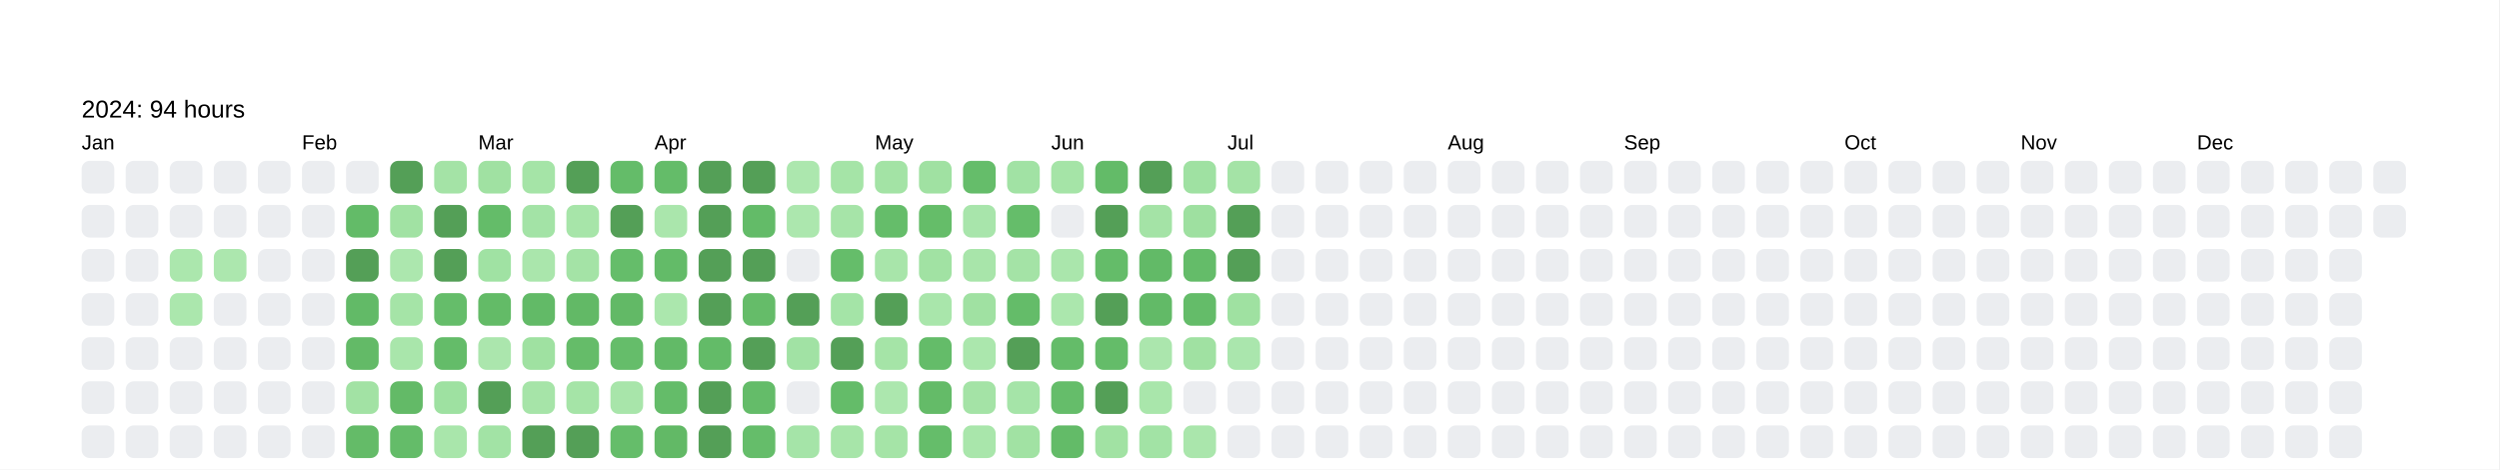
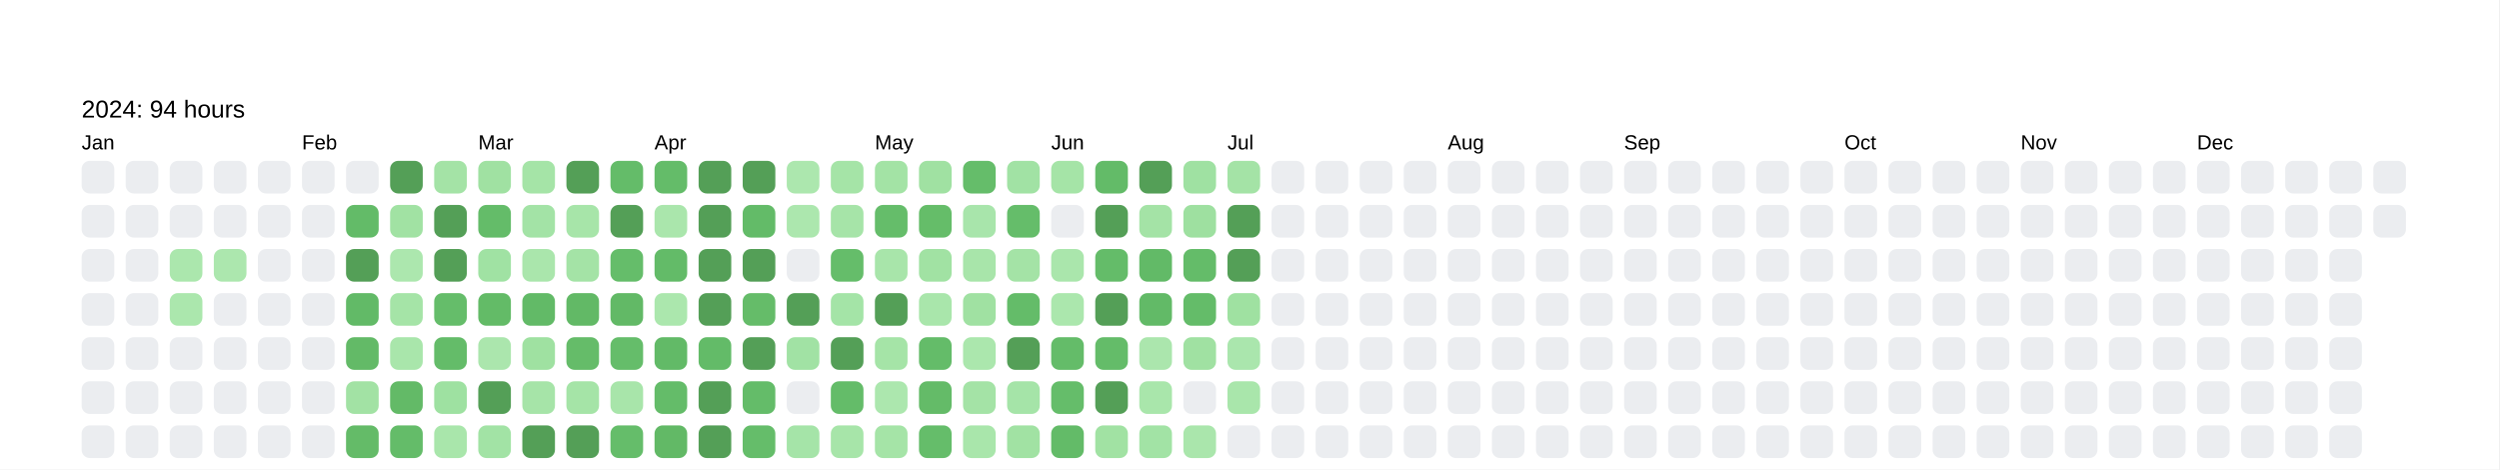
<svg xmlns="http://www.w3.org/2000/svg" baseProfile="full" height="57.5mm" version="1.1" viewBox="0,0,306.2,57.5" width="306.2mm">
  <defs />
  <rect fill="#FFFFFF" height="57.5" width="306.2" x="0" y="0" />
  <text fill="#000000" style="font-size:6px; font-family:Arial; font-weight:bold;" x="10" y="10" />
  <text fill="#000000" style="font-size:3px; font-family:Arial;" x="10" y="14.4">2024: 94 hours</text>
  <text fill="#000000" style="font-size:2.5px; font-family:Arial" x="10" y="18.3">Jan</text>
  <rect fill="#EBEDF0" height="4" rx="1" ry="1" width="4" x="10" y="19.7" />
  <rect fill="#EBEDF0" height="4" rx="1" ry="1" width="4" x="10" y="25.1" />
  <rect fill="#EBEDF0" height="4" rx="1" ry="1" width="4" x="10" y="30.5" />
  <rect fill="#EBEDF0" height="4" rx="1" ry="1" width="4" x="10" y="35.9" />
  <rect fill="#EBEDF0" height="4" rx="1" ry="1" width="4" x="10" y="41.3" />
  <rect fill="#EBEDF0" height="4" rx="1" ry="1" width="4" x="10" y="46.7" />
  <rect fill="#EBEDF0" height="4" rx="1" ry="1" width="4" x="10" y="52.1" />
  <rect fill="#EBEDF0" height="4" rx="1" ry="1" width="4" x="15.4" y="19.7" />
  <rect fill="#EBEDF0" height="4" rx="1" ry="1" width="4" x="15.4" y="25.1" />
  <rect fill="#EBEDF0" height="4" rx="1" ry="1" width="4" x="15.4" y="30.5" />
  <rect fill="#EBEDF0" height="4" rx="1" ry="1" width="4" x="15.4" y="35.9" />
  <rect fill="#EBEDF0" height="4" rx="1" ry="1" width="4" x="15.4" y="41.3" />
  <rect fill="#EBEDF0" height="4" rx="1" ry="1" width="4" x="15.4" y="46.7" />
  <rect fill="#EBEDF0" height="4" rx="1" ry="1" width="4" x="15.4" y="52.1" />
  <rect fill="#EBEDF0" height="4" rx="1" ry="1" width="4" x="20.8" y="19.7" />
  <rect fill="#EBEDF0" height="4" rx="1" ry="1" width="4" x="20.8" y="25.1" />
  <rect fill="#abe7ad" height="4" rx="1" ry="1" width="4" x="20.8" y="30.5" />
  <rect fill="#abe7ad" height="4" rx="1" ry="1" width="4" x="20.8" y="35.9" />
  <rect fill="#EBEDF0" height="4" rx="1" ry="1" width="4" x="20.8" y="41.3" />
  <rect fill="#EBEDF0" height="4" rx="1" ry="1" width="4" x="20.8" y="46.7" />
  <rect fill="#EBEDF0" height="4" rx="1" ry="1" width="4" x="20.8" y="52.1" />
  <rect fill="#EBEDF0" height="4" rx="1" ry="1" width="4" x="26.2" y="19.7" />
  <rect fill="#EBEDF0" height="4" rx="1" ry="1" width="4" x="26.2" y="25.1" />
  <rect fill="#ace7ae" height="4" rx="1" ry="1" width="4" x="26.2" y="30.5" />
  <rect fill="#EBEDF0" height="4" rx="1" ry="1" width="4" x="26.2" y="35.9" />
  <rect fill="#EBEDF0" height="4" rx="1" ry="1" width="4" x="26.2" y="41.3" />
  <rect fill="#EBEDF0" height="4" rx="1" ry="1" width="4" x="26.2" y="46.7" />
  <rect fill="#EBEDF0" height="4" rx="1" ry="1" width="4" x="26.2" y="52.1" />
  <rect fill="#EBEDF0" height="4" rx="1" ry="1" width="4" x="31.6" y="19.7" />
  <rect fill="#EBEDF0" height="4" rx="1" ry="1" width="4" x="31.6" y="25.1" />
  <rect fill="#EBEDF0" height="4" rx="1" ry="1" width="4" x="31.6" y="30.5" />
  <rect fill="#EBEDF0" height="4" rx="1" ry="1" width="4" x="31.6" y="35.9" />
  <rect fill="#EBEDF0" height="4" rx="1" ry="1" width="4" x="31.6" y="41.3" />
  <rect fill="#EBEDF0" height="4" rx="1" ry="1" width="4" x="31.6" y="46.7" />
  <rect fill="#EBEDF0" height="4" rx="1" ry="1" width="4" x="31.6" y="52.1" />
  <text fill="#000000" style="font-size:2.5px; font-family:Arial" x="37.0" y="18.3">Feb</text>
  <rect fill="#EBEDF0" height="4" rx="1" ry="1" width="4" x="37.0" y="19.7" />
  <rect fill="#EBEDF0" height="4" rx="1" ry="1" width="4" x="37.0" y="25.1" />
  <rect fill="#EBEDF0" height="4" rx="1" ry="1" width="4" x="37.0" y="30.5" />
  <rect fill="#EBEDF0" height="4" rx="1" ry="1" width="4" x="37.0" y="35.9" />
  <rect fill="#EBEDF0" height="4" rx="1" ry="1" width="4" x="37.0" y="41.3" />
  <rect fill="#EBEDF0" height="4" rx="1" ry="1" width="4" x="37.0" y="46.7" />
  <rect fill="#EBEDF0" height="4" rx="1" ry="1" width="4" x="37.0" y="52.1" />
  <rect fill="#EBEDF0" height="4" rx="1" ry="1" width="4" x="42.4" y="19.7" />
  <rect fill="#63bb68" height="4" rx="1" ry="1" width="4" x="42.4" y="25.1" />
  <rect fill="#549F57" height="4" rx="1" ry="1" width="4" x="42.4" y="30.5" />
  <rect fill="#62ba67" height="4" rx="1" ry="1" width="4" x="42.4" y="35.9" />
  <rect fill="#63ba67" height="4" rx="1" ry="1" width="4" x="42.4" y="41.3" />
  <rect fill="#a2e2a4" height="4" rx="1" ry="1" width="4" x="42.4" y="46.7" />
  <rect fill="#64bb68" height="4" rx="1" ry="1" width="4" x="42.4" y="52.1" />
  <rect fill="#549F57" height="4" rx="1" ry="1" width="4" x="47.8" y="19.7" />
  <rect fill="#a1e2a3" height="4" rx="1" ry="1" width="4" x="47.8" y="25.1" />
  <rect fill="#ace7ae" height="4" rx="1" ry="1" width="4" x="47.8" y="30.5" />
  <rect fill="#a5e4a7" height="4" rx="1" ry="1" width="4" x="47.8" y="35.9" />
  <rect fill="#a9e6ab" height="4" rx="1" ry="1" width="4" x="47.8" y="41.3" />
  <rect fill="#63ba67" height="4" rx="1" ry="1" width="4" x="47.8" y="46.7" />
  <rect fill="#64bc69" height="4" rx="1" ry="1" width="4" x="47.8" y="52.1" />
  <rect fill="#a4e3a6" height="4" rx="1" ry="1" width="4" x="53.2" y="19.7" />
  <rect fill="#549F57" height="4" rx="1" ry="1" width="4" x="53.2" y="25.1" />
  <rect fill="#549F57" height="4" rx="1" ry="1" width="4" x="53.2" y="30.5" />
  <rect fill="#65bd6a" height="4" rx="1" ry="1" width="4" x="53.2" y="35.9" />
  <rect fill="#64bc69" height="4" rx="1" ry="1" width="4" x="53.2" y="41.3" />
  <rect fill="#9ee1a1" height="4" rx="1" ry="1" width="4" x="53.2" y="46.7" />
  <rect fill="#a9e6ab" height="4" rx="1" ry="1" width="4" x="53.2" y="52.1" />
  <text fill="#000000" style="font-size:2.5px; font-family:Arial" x="58.6" y="18.3">Mar</text>
  <rect fill="#a0e1a2" height="4" rx="1" ry="1" width="4" x="58.6" y="19.7" />
  <rect fill="#64bc69" height="4" rx="1" ry="1" width="4" x="58.6" y="25.1" />
  <rect fill="#a0e2a3" height="4" rx="1" ry="1" width="4" x="58.6" y="30.5" />
  <rect fill="#63bb67" height="4" rx="1" ry="1" width="4" x="58.6" y="35.9" />
  <rect fill="#abe6ad" height="4" rx="1" ry="1" width="4" x="58.6" y="41.3" />
  <rect fill="#549F57" height="4" rx="1" ry="1" width="4" x="58.6" y="46.7" />
  <rect fill="#a2e3a5" height="4" rx="1" ry="1" width="4" x="58.6" y="52.1" />
  <rect fill="#a5e4a7" height="4" rx="1" ry="1" width="4" x="64" y="19.7" />
  <rect fill="#a3e3a6" height="4" rx="1" ry="1" width="4" x="64" y="25.1" />
  <rect fill="#aae6ac" height="4" rx="1" ry="1" width="4" x="64" y="30.5" />
  <rect fill="#62ba67" height="4" rx="1" ry="1" width="4" x="64" y="35.9" />
  <rect fill="#9fe1a1" height="4" rx="1" ry="1" width="4" x="64" y="41.3" />
  <rect fill="#a6e4a8" height="4" rx="1" ry="1" width="4" x="64" y="46.7" />
  <rect fill="#549F57" height="4" rx="1" ry="1" width="4" x="64" y="52.1" />
  <rect fill="#549F57" height="4" rx="1" ry="1" width="4" x="69.4" y="19.7" />
  <rect fill="#a7e5a9" height="4" rx="1" ry="1" width="4" x="69.4" y="25.1" />
  <rect fill="#a4e3a6" height="4" rx="1" ry="1" width="4" x="69.4" y="30.5" />
  <rect fill="#62b966" height="4" rx="1" ry="1" width="4" x="69.4" y="35.9" />
  <rect fill="#65bc69" height="4" rx="1" ry="1" width="4" x="69.4" y="41.3" />
  <rect fill="#a5e4a7" height="4" rx="1" ry="1" width="4" x="69.4" y="46.7" />
  <rect fill="#549F57" height="4" rx="1" ry="1" width="4" x="69.4" y="52.1" />
  <rect fill="#64bc69" height="4" rx="1" ry="1" width="4" x="74.8" y="19.7" />
  <rect fill="#549F57" height="4" rx="1" ry="1" width="4" x="74.8" y="25.1" />
  <rect fill="#65bd6a" height="4" rx="1" ry="1" width="4" x="74.8" y="30.5" />
  <rect fill="#62b966" height="4" rx="1" ry="1" width="4" x="74.8" y="35.9" />
  <rect fill="#65bd6a" height="4" rx="1" ry="1" width="4" x="74.8" y="41.3" />
  <rect fill="#a8e5aa" height="4" rx="1" ry="1" width="4" x="74.8" y="46.7" />
  <rect fill="#65bd6a" height="4" rx="1" ry="1" width="4" x="74.8" y="52.1" />
  <text fill="#000000" style="font-size:2.5px; font-family:Arial" x="80.2" y="18.3">Apr</text>
  <rect fill="#64bc69" height="4" rx="1" ry="1" width="4" x="80.2" y="19.7" />
  <rect fill="#aae6ac" height="4" rx="1" ry="1" width="4" x="80.2" y="25.1" />
  <rect fill="#63bb68" height="4" rx="1" ry="1" width="4" x="80.2" y="30.5" />
  <rect fill="#abe7ad" height="4" rx="1" ry="1" width="4" x="80.2" y="35.9" />
  <rect fill="#62ba67" height="4" rx="1" ry="1" width="4" x="80.2" y="41.3" />
  <rect fill="#64bc69" height="4" rx="1" ry="1" width="4" x="80.2" y="46.7" />
  <rect fill="#62b966" height="4" rx="1" ry="1" width="4" x="80.2" y="52.1" />
  <rect fill="#549F57" height="4" rx="1" ry="1" width="4" x="85.6" y="19.7" />
  <rect fill="#549F57" height="4" rx="1" ry="1" width="4" x="85.6" y="25.1" />
  <rect fill="#549F57" height="4" rx="1" ry="1" width="4" x="85.6" y="30.5" />
  <rect fill="#549F57" height="4" rx="1" ry="1" width="4" x="85.6" y="35.9" />
  <rect fill="#63bb68" height="4" rx="1" ry="1" width="4" x="85.6" y="41.3" />
  <rect fill="#549F57" height="4" rx="1" ry="1" width="4" x="85.6" y="46.7" />
  <rect fill="#549F57" height="4" rx="1" ry="1" width="4" x="85.6" y="52.1" />
  <rect fill="#549F57" height="4" rx="1" ry="1" width="4" x="91" y="19.7" />
  <rect fill="#63bb68" height="4" rx="1" ry="1" width="4" x="91" y="25.1" />
  <rect fill="#549F57" height="4" rx="1" ry="1" width="4" x="91" y="30.5" />
  <rect fill="#65bc69" height="4" rx="1" ry="1" width="4" x="91" y="35.9" />
  <rect fill="#549F57" height="4" rx="1" ry="1" width="4" x="91" y="41.3" />
  <rect fill="#64bc69" height="4" rx="1" ry="1" width="4" x="91" y="46.7" />
  <rect fill="#65bd6a" height="4" rx="1" ry="1" width="4" x="91" y="52.1" />
  <rect fill="#ace7ae" height="4" rx="1" ry="1" width="4" x="96.4" y="19.7" />
  <rect fill="#ace7ae" height="4" rx="1" ry="1" width="4" x="96.4" y="25.1" />
  <rect fill="#EBEDF0" height="4" rx="1" ry="1" width="4" x="96.4" y="30.5" />
  <rect fill="#549F57" height="4" rx="1" ry="1" width="4" x="96.4" y="35.9" />
  <rect fill="#a1e2a4" height="4" rx="1" ry="1" width="4" x="96.4" y="41.3" />
  <rect fill="#EBEDF0" height="4" rx="1" ry="1" width="4" x="96.4" y="46.7" />
  <rect fill="#a5e4a8" height="4" rx="1" ry="1" width="4" x="96.4" y="52.1" />
  <rect fill="#a5e4a7" height="4" rx="1" ry="1" width="4" x="101.8" y="19.7" />
  <rect fill="#a6e4a8" height="4" rx="1" ry="1" width="4" x="101.8" y="25.1" />
  <rect fill="#65bd6a" height="4" rx="1" ry="1" width="4" x="101.8" y="30.5" />
  <rect fill="#a4e4a7" height="4" rx="1" ry="1" width="4" x="101.8" y="35.9" />
  <rect fill="#549F57" height="4" rx="1" ry="1" width="4" x="101.8" y="41.3" />
  <rect fill="#64bc69" height="4" rx="1" ry="1" width="4" x="101.8" y="46.7" />
  <rect fill="#a7e5a9" height="4" rx="1" ry="1" width="4" x="101.8" y="52.1" />
  <text fill="#000000" style="font-size:2.5px; font-family:Arial" x="107.2" y="18.3">May</text>
  <rect fill="#a3e3a5" height="4" rx="1" ry="1" width="4" x="107.2" y="19.7" />
  <rect fill="#65bd6a" height="4" rx="1" ry="1" width="4" x="107.2" y="25.1" />
  <rect fill="#a8e5aa" height="4" rx="1" ry="1" width="4" x="107.2" y="30.5" />
  <rect fill="#549F57" height="4" rx="1" ry="1" width="4" x="107.2" y="35.9" />
  <rect fill="#a5e4a7" height="4" rx="1" ry="1" width="4" x="107.2" y="41.3" />
  <rect fill="#ace7ae" height="4" rx="1" ry="1" width="4" x="107.2" y="46.7" />
  <rect fill="#a5e4a7" height="4" rx="1" ry="1" width="4" x="107.2" y="52.1" />
  <rect fill="#a0e1a2" height="4" rx="1" ry="1" width="4" x="112.6" y="19.7" />
  <rect fill="#65bd69" height="4" rx="1" ry="1" width="4" x="112.6" y="25.1" />
  <rect fill="#a1e2a3" height="4" rx="1" ry="1" width="4" x="112.6" y="30.5" />
  <rect fill="#a9e6ab" height="4" rx="1" ry="1" width="4" x="112.6" y="35.9" />
  <rect fill="#64bc69" height="4" rx="1" ry="1" width="4" x="112.6" y="41.3" />
  <rect fill="#64bb68" height="4" rx="1" ry="1" width="4" x="112.6" y="46.7" />
  <rect fill="#65bd6a" height="4" rx="1" ry="1" width="4" x="112.6" y="52.1" />
  <rect fill="#65bd6a" height="4" rx="1" ry="1" width="4" x="118" y="19.7" />
  <rect fill="#a8e5ab" height="4" rx="1" ry="1" width="4" x="118" y="25.1" />
  <rect fill="#a8e5aa" height="4" rx="1" ry="1" width="4" x="118" y="30.5" />
  <rect fill="#a0e1a2" height="4" rx="1" ry="1" width="4" x="118" y="35.9" />
  <rect fill="#abe7ad" height="4" rx="1" ry="1" width="4" x="118" y="41.3" />
  <rect fill="#a4e3a6" height="4" rx="1" ry="1" width="4" x="118" y="46.7" />
  <rect fill="#a9e6ab" height="4" rx="1" ry="1" width="4" x="118" y="52.1" />
  <rect fill="#a1e2a4" height="4" rx="1" ry="1" width="4" x="123.4" y="19.7" />
  <rect fill="#65bd6a" height="4" rx="1" ry="1" width="4" x="123.4" y="25.1" />
  <rect fill="#a4e3a6" height="4" rx="1" ry="1" width="4" x="123.4" y="30.5" />
  <rect fill="#64bc69" height="4" rx="1" ry="1" width="4" x="123.4" y="35.9" />
  <rect fill="#549F57" height="4" rx="1" ry="1" width="4" x="123.4" y="41.3" />
  <rect fill="#a5e4a8" height="4" rx="1" ry="1" width="4" x="123.4" y="46.7" />
  <rect fill="#a1e2a3" height="4" rx="1" ry="1" width="4" x="123.4" y="52.1" />
  <text fill="#000000" style="font-size:2.5px; font-family:Arial" x="128.8" y="18.3">Jun</text>
  <rect fill="#a5e4a7" height="4" rx="1" ry="1" width="4" x="128.8" y="19.7" />
  <rect fill="#EBEDF0" height="4" rx="1" ry="1" width="4" x="128.8" y="25.1" />
  <rect fill="#aae6ac" height="4" rx="1" ry="1" width="4" x="128.8" y="30.5" />
  <rect fill="#abe7ad" height="4" rx="1" ry="1" width="4" x="128.8" y="35.9" />
  <rect fill="#64bc69" height="4" rx="1" ry="1" width="4" x="128.8" y="41.3" />
  <rect fill="#65bd6a" height="4" rx="1" ry="1" width="4" x="128.8" y="46.7" />
  <rect fill="#63bb68" height="4" rx="1" ry="1" width="4" x="128.8" y="52.1" />
  <rect fill="#63bb68" height="4" rx="1" ry="1" width="4" x="134.2" y="19.7" />
  <rect fill="#549F57" height="4" rx="1" ry="1" width="4" x="134.2" y="25.1" />
  <rect fill="#64bc69" height="4" rx="1" ry="1" width="4" x="134.2" y="30.5" />
  <rect fill="#549F57" height="4" rx="1" ry="1" width="4" x="134.2" y="35.9" />
  <rect fill="#64bc69" height="4" rx="1" ry="1" width="4" x="134.2" y="41.3" />
  <rect fill="#549F57" height="4" rx="1" ry="1" width="4" x="134.2" y="46.7" />
  <rect fill="#a1e2a3" height="4" rx="1" ry="1" width="4" x="134.2" y="52.1" />
  <rect fill="#549F57" height="4" rx="1" ry="1" width="4" x="139.6" y="19.7" />
  <rect fill="#a4e3a6" height="4" rx="1" ry="1" width="4" x="139.6" y="25.1" />
  <rect fill="#62ba67" height="4" rx="1" ry="1" width="4" x="139.6" y="30.5" />
  <rect fill="#62ba67" height="4" rx="1" ry="1" width="4" x="139.6" y="35.9" />
  <rect fill="#abe6ad" height="4" rx="1" ry="1" width="4" x="139.6" y="41.3" />
  <rect fill="#a9e6ab" height="4" rx="1" ry="1" width="4" x="139.6" y="46.7" />
  <rect fill="#a2e3a5" height="4" rx="1" ry="1" width="4" x="139.6" y="52.1" />
  <rect fill="#9fe1a2" height="4" rx="1" ry="1" width="4" x="145" y="19.7" />
  <rect fill="#9ee0a0" height="4" rx="1" ry="1" width="4" x="145" y="25.1" />
  <rect fill="#64bc69" height="4" rx="1" ry="1" width="4" x="145" y="30.5" />
  <rect fill="#64bc69" height="4" rx="1" ry="1" width="4" x="145" y="35.9" />
  <rect fill="#a0e1a2" height="4" rx="1" ry="1" width="4" x="145" y="41.3" />
  <rect fill="#EBEDF0" height="4" rx="1" ry="1" width="4" x="145" y="46.7" />
  <rect fill="#aae6ac" height="4" rx="1" ry="1" width="4" x="145" y="52.1" />
  <text fill="#000000" style="font-size:2.5px; font-family:Arial" x="150.4" y="18.3">Jul</text>
  <rect fill="#a4e3a6" height="4" rx="1" ry="1" width="4" x="150.4" y="19.7" />
  <rect fill="#549F57" height="4" rx="1" ry="1" width="4" x="150.4" y="25.1" />
  <rect fill="#549F57" height="4" rx="1" ry="1" width="4" x="150.4" y="30.5" />
  <rect fill="#9fe1a1" height="4" rx="1" ry="1" width="4" x="150.4" y="35.9" />
  <rect fill="#aae6ad" height="4" rx="1" ry="1" width="4" x="150.4" y="41.3" />
-   <rect fill="#EBEDF0" height="4" rx="1" ry="1" width="4" x="150.4" y="46.7" />
+   <rect fill="#a9e6ab" height="4" rx="1" ry="1" width="4" x="150.4" y="46.7" />
  <rect fill="#EBEDF0" height="4" rx="1" ry="1" width="4" x="150.4" y="52.1" />
  <rect fill="#EBEDF0" height="4" rx="1" ry="1" width="4" x="155.8" y="19.7" />
  <rect fill="#EBEDF0" height="4" rx="1" ry="1" width="4" x="155.8" y="25.1" />
  <rect fill="#EBEDF0" height="4" rx="1" ry="1" width="4" x="155.8" y="30.5" />
  <rect fill="#EBEDF0" height="4" rx="1" ry="1" width="4" x="155.8" y="35.9" />
  <rect fill="#EBEDF0" height="4" rx="1" ry="1" width="4" x="155.8" y="41.3" />
  <rect fill="#EBEDF0" height="4" rx="1" ry="1" width="4" x="155.8" y="46.7" />
  <rect fill="#EBEDF0" height="4" rx="1" ry="1" width="4" x="155.8" y="52.1" />
  <rect fill="#EBEDF0" height="4" rx="1" ry="1" width="4" x="161.2" y="19.7" />
  <rect fill="#EBEDF0" height="4" rx="1" ry="1" width="4" x="161.2" y="25.1" />
  <rect fill="#EBEDF0" height="4" rx="1" ry="1" width="4" x="161.2" y="30.5" />
  <rect fill="#EBEDF0" height="4" rx="1" ry="1" width="4" x="161.2" y="35.9" />
  <rect fill="#EBEDF0" height="4" rx="1" ry="1" width="4" x="161.2" y="41.3" />
  <rect fill="#EBEDF0" height="4" rx="1" ry="1" width="4" x="161.2" y="46.7" />
  <rect fill="#EBEDF0" height="4" rx="1" ry="1" width="4" x="161.2" y="52.1" />
  <rect fill="#EBEDF0" height="4" rx="1" ry="1" width="4" x="166.6" y="19.7" />
  <rect fill="#EBEDF0" height="4" rx="1" ry="1" width="4" x="166.6" y="25.1" />
  <rect fill="#EBEDF0" height="4" rx="1" ry="1" width="4" x="166.6" y="30.5" />
  <rect fill="#EBEDF0" height="4" rx="1" ry="1" width="4" x="166.6" y="35.9" />
  <rect fill="#EBEDF0" height="4" rx="1" ry="1" width="4" x="166.6" y="41.3" />
  <rect fill="#EBEDF0" height="4" rx="1" ry="1" width="4" x="166.6" y="46.7" />
  <rect fill="#EBEDF0" height="4" rx="1" ry="1" width="4" x="166.6" y="52.1" />
  <rect fill="#EBEDF0" height="4" rx="1" ry="1" width="4" x="172" y="19.7" />
  <rect fill="#EBEDF0" height="4" rx="1" ry="1" width="4" x="172" y="25.1" />
  <rect fill="#EBEDF0" height="4" rx="1" ry="1" width="4" x="172" y="30.5" />
  <rect fill="#EBEDF0" height="4" rx="1" ry="1" width="4" x="172" y="35.9" />
  <rect fill="#EBEDF0" height="4" rx="1" ry="1" width="4" x="172" y="41.3" />
  <rect fill="#EBEDF0" height="4" rx="1" ry="1" width="4" x="172" y="46.7" />
  <rect fill="#EBEDF0" height="4" rx="1" ry="1" width="4" x="172" y="52.1" />
  <text fill="#000000" style="font-size:2.5px; font-family:Arial" x="177.4" y="18.3">Aug</text>
  <rect fill="#EBEDF0" height="4" rx="1" ry="1" width="4" x="177.4" y="19.7" />
  <rect fill="#EBEDF0" height="4" rx="1" ry="1" width="4" x="177.4" y="25.1" />
  <rect fill="#EBEDF0" height="4" rx="1" ry="1" width="4" x="177.4" y="30.5" />
  <rect fill="#EBEDF0" height="4" rx="1" ry="1" width="4" x="177.4" y="35.9" />
  <rect fill="#EBEDF0" height="4" rx="1" ry="1" width="4" x="177.4" y="41.3" />
  <rect fill="#EBEDF0" height="4" rx="1" ry="1" width="4" x="177.4" y="46.7" />
  <rect fill="#EBEDF0" height="4" rx="1" ry="1" width="4" x="177.4" y="52.1" />
  <rect fill="#EBEDF0" height="4" rx="1" ry="1" width="4" x="182.8" y="19.7" />
  <rect fill="#EBEDF0" height="4" rx="1" ry="1" width="4" x="182.8" y="25.1" />
  <rect fill="#EBEDF0" height="4" rx="1" ry="1" width="4" x="182.8" y="30.5" />
  <rect fill="#EBEDF0" height="4" rx="1" ry="1" width="4" x="182.8" y="35.9" />
  <rect fill="#EBEDF0" height="4" rx="1" ry="1" width="4" x="182.8" y="41.3" />
  <rect fill="#EBEDF0" height="4" rx="1" ry="1" width="4" x="182.8" y="46.7" />
  <rect fill="#EBEDF0" height="4" rx="1" ry="1" width="4" x="182.8" y="52.1" />
  <rect fill="#EBEDF0" height="4" rx="1" ry="1" width="4" x="188.2" y="19.7" />
  <rect fill="#EBEDF0" height="4" rx="1" ry="1" width="4" x="188.2" y="25.1" />
  <rect fill="#EBEDF0" height="4" rx="1" ry="1" width="4" x="188.2" y="30.5" />
  <rect fill="#EBEDF0" height="4" rx="1" ry="1" width="4" x="188.2" y="35.9" />
  <rect fill="#EBEDF0" height="4" rx="1" ry="1" width="4" x="188.2" y="41.3" />
  <rect fill="#EBEDF0" height="4" rx="1" ry="1" width="4" x="188.2" y="46.7" />
  <rect fill="#EBEDF0" height="4" rx="1" ry="1" width="4" x="188.2" y="52.1" />
  <rect fill="#EBEDF0" height="4" rx="1" ry="1" width="4" x="193.6" y="19.7" />
  <rect fill="#EBEDF0" height="4" rx="1" ry="1" width="4" x="193.6" y="25.1" />
  <rect fill="#EBEDF0" height="4" rx="1" ry="1" width="4" x="193.6" y="30.5" />
  <rect fill="#EBEDF0" height="4" rx="1" ry="1" width="4" x="193.6" y="35.9" />
  <rect fill="#EBEDF0" height="4" rx="1" ry="1" width="4" x="193.6" y="41.3" />
  <rect fill="#EBEDF0" height="4" rx="1" ry="1" width="4" x="193.6" y="46.7" />
  <rect fill="#EBEDF0" height="4" rx="1" ry="1" width="4" x="193.6" y="52.1" />
  <text fill="#000000" style="font-size:2.5px; font-family:Arial" x="199" y="18.3">Sep</text>
  <rect fill="#EBEDF0" height="4" rx="1" ry="1" width="4" x="199" y="19.7" />
  <rect fill="#EBEDF0" height="4" rx="1" ry="1" width="4" x="199" y="25.1" />
  <rect fill="#EBEDF0" height="4" rx="1" ry="1" width="4" x="199" y="30.5" />
  <rect fill="#EBEDF0" height="4" rx="1" ry="1" width="4" x="199" y="35.9" />
  <rect fill="#EBEDF0" height="4" rx="1" ry="1" width="4" x="199" y="41.3" />
  <rect fill="#EBEDF0" height="4" rx="1" ry="1" width="4" x="199" y="46.7" />
  <rect fill="#EBEDF0" height="4" rx="1" ry="1" width="4" x="199" y="52.1" />
  <rect fill="#EBEDF0" height="4" rx="1" ry="1" width="4" x="204.4" y="19.7" />
  <rect fill="#EBEDF0" height="4" rx="1" ry="1" width="4" x="204.4" y="25.1" />
  <rect fill="#EBEDF0" height="4" rx="1" ry="1" width="4" x="204.4" y="30.5" />
  <rect fill="#EBEDF0" height="4" rx="1" ry="1" width="4" x="204.4" y="35.9" />
  <rect fill="#EBEDF0" height="4" rx="1" ry="1" width="4" x="204.4" y="41.3" />
  <rect fill="#EBEDF0" height="4" rx="1" ry="1" width="4" x="204.4" y="46.7" />
  <rect fill="#EBEDF0" height="4" rx="1" ry="1" width="4" x="204.4" y="52.1" />
  <rect fill="#EBEDF0" height="4" rx="1" ry="1" width="4" x="209.8" y="19.7" />
  <rect fill="#EBEDF0" height="4" rx="1" ry="1" width="4" x="209.8" y="25.1" />
  <rect fill="#EBEDF0" height="4" rx="1" ry="1" width="4" x="209.8" y="30.5" />
  <rect fill="#EBEDF0" height="4" rx="1" ry="1" width="4" x="209.8" y="35.9" />
  <rect fill="#EBEDF0" height="4" rx="1" ry="1" width="4" x="209.8" y="41.3" />
  <rect fill="#EBEDF0" height="4" rx="1" ry="1" width="4" x="209.8" y="46.7" />
  <rect fill="#EBEDF0" height="4" rx="1" ry="1" width="4" x="209.8" y="52.1" />
  <rect fill="#EBEDF0" height="4" rx="1" ry="1" width="4" x="215.2" y="19.7" />
  <rect fill="#EBEDF0" height="4" rx="1" ry="1" width="4" x="215.2" y="25.1" />
  <rect fill="#EBEDF0" height="4" rx="1" ry="1" width="4" x="215.2" y="30.5" />
  <rect fill="#EBEDF0" height="4" rx="1" ry="1" width="4" x="215.2" y="35.9" />
  <rect fill="#EBEDF0" height="4" rx="1" ry="1" width="4" x="215.2" y="41.3" />
  <rect fill="#EBEDF0" height="4" rx="1" ry="1" width="4" x="215.2" y="46.7" />
  <rect fill="#EBEDF0" height="4" rx="1" ry="1" width="4" x="215.2" y="52.1" />
  <rect fill="#EBEDF0" height="4" rx="1" ry="1" width="4" x="220.6" y="19.7" />
  <rect fill="#EBEDF0" height="4" rx="1" ry="1" width="4" x="220.6" y="25.1" />
  <rect fill="#EBEDF0" height="4" rx="1" ry="1" width="4" x="220.6" y="30.5" />
  <rect fill="#EBEDF0" height="4" rx="1" ry="1" width="4" x="220.6" y="35.9" />
  <rect fill="#EBEDF0" height="4" rx="1" ry="1" width="4" x="220.6" y="41.3" />
  <rect fill="#EBEDF0" height="4" rx="1" ry="1" width="4" x="220.6" y="46.7" />
  <rect fill="#EBEDF0" height="4" rx="1" ry="1" width="4" x="220.6" y="52.1" />
  <text fill="#000000" style="font-size:2.5px; font-family:Arial" x="226" y="18.3">Oct</text>
  <rect fill="#EBEDF0" height="4" rx="1" ry="1" width="4" x="226" y="19.7" />
  <rect fill="#EBEDF0" height="4" rx="1" ry="1" width="4" x="226" y="25.1" />
  <rect fill="#EBEDF0" height="4" rx="1" ry="1" width="4" x="226" y="30.5" />
  <rect fill="#EBEDF0" height="4" rx="1" ry="1" width="4" x="226" y="35.9" />
  <rect fill="#EBEDF0" height="4" rx="1" ry="1" width="4" x="226" y="41.3" />
  <rect fill="#EBEDF0" height="4" rx="1" ry="1" width="4" x="226" y="46.7" />
  <rect fill="#EBEDF0" height="4" rx="1" ry="1" width="4" x="226" y="52.1" />
  <rect fill="#EBEDF0" height="4" rx="1" ry="1" width="4" x="231.4" y="19.7" />
  <rect fill="#EBEDF0" height="4" rx="1" ry="1" width="4" x="231.4" y="25.1" />
  <rect fill="#EBEDF0" height="4" rx="1" ry="1" width="4" x="231.4" y="30.5" />
  <rect fill="#EBEDF0" height="4" rx="1" ry="1" width="4" x="231.4" y="35.9" />
  <rect fill="#EBEDF0" height="4" rx="1" ry="1" width="4" x="231.4" y="41.3" />
  <rect fill="#EBEDF0" height="4" rx="1" ry="1" width="4" x="231.4" y="46.7" />
  <rect fill="#EBEDF0" height="4" rx="1" ry="1" width="4" x="231.4" y="52.1" />
  <rect fill="#EBEDF0" height="4" rx="1" ry="1" width="4" x="236.8" y="19.7" />
  <rect fill="#EBEDF0" height="4" rx="1" ry="1" width="4" x="236.8" y="25.1" />
  <rect fill="#EBEDF0" height="4" rx="1" ry="1" width="4" x="236.8" y="30.5" />
  <rect fill="#EBEDF0" height="4" rx="1" ry="1" width="4" x="236.8" y="35.9" />
  <rect fill="#EBEDF0" height="4" rx="1" ry="1" width="4" x="236.8" y="41.3" />
  <rect fill="#EBEDF0" height="4" rx="1" ry="1" width="4" x="236.8" y="46.7" />
  <rect fill="#EBEDF0" height="4" rx="1" ry="1" width="4" x="236.8" y="52.1" />
  <rect fill="#EBEDF0" height="4" rx="1" ry="1" width="4" x="242.2" y="19.7" />
  <rect fill="#EBEDF0" height="4" rx="1" ry="1" width="4" x="242.2" y="25.1" />
  <rect fill="#EBEDF0" height="4" rx="1" ry="1" width="4" x="242.2" y="30.5" />
  <rect fill="#EBEDF0" height="4" rx="1" ry="1" width="4" x="242.2" y="35.9" />
  <rect fill="#EBEDF0" height="4" rx="1" ry="1" width="4" x="242.2" y="41.3" />
  <rect fill="#EBEDF0" height="4" rx="1" ry="1" width="4" x="242.2" y="46.7" />
  <rect fill="#EBEDF0" height="4" rx="1" ry="1" width="4" x="242.2" y="52.1" />
  <text fill="#000000" style="font-size:2.5px; font-family:Arial" x="247.6" y="18.3">Nov</text>
  <rect fill="#EBEDF0" height="4" rx="1" ry="1" width="4" x="247.6" y="19.7" />
  <rect fill="#EBEDF0" height="4" rx="1" ry="1" width="4" x="247.6" y="25.1" />
  <rect fill="#EBEDF0" height="4" rx="1" ry="1" width="4" x="247.6" y="30.5" />
  <rect fill="#EBEDF0" height="4" rx="1" ry="1" width="4" x="247.6" y="35.9" />
  <rect fill="#EBEDF0" height="4" rx="1" ry="1" width="4" x="247.6" y="41.3" />
  <rect fill="#EBEDF0" height="4" rx="1" ry="1" width="4" x="247.6" y="46.7" />
  <rect fill="#EBEDF0" height="4" rx="1" ry="1" width="4" x="247.6" y="52.1" />
  <rect fill="#EBEDF0" height="4" rx="1" ry="1" width="4" x="253" y="19.7" />
  <rect fill="#EBEDF0" height="4" rx="1" ry="1" width="4" x="253" y="25.1" />
  <rect fill="#EBEDF0" height="4" rx="1" ry="1" width="4" x="253" y="30.5" />
  <rect fill="#EBEDF0" height="4" rx="1" ry="1" width="4" x="253" y="35.9" />
  <rect fill="#EBEDF0" height="4" rx="1" ry="1" width="4" x="253" y="41.3" />
  <rect fill="#EBEDF0" height="4" rx="1" ry="1" width="4" x="253" y="46.7" />
  <rect fill="#EBEDF0" height="4" rx="1" ry="1" width="4" x="253" y="52.1" />
  <rect fill="#EBEDF0" height="4" rx="1" ry="1" width="4" x="258.4" y="19.7" />
  <rect fill="#EBEDF0" height="4" rx="1" ry="1" width="4" x="258.4" y="25.1" />
  <rect fill="#EBEDF0" height="4" rx="1" ry="1" width="4" x="258.4" y="30.5" />
  <rect fill="#EBEDF0" height="4" rx="1" ry="1" width="4" x="258.4" y="35.9" />
  <rect fill="#EBEDF0" height="4" rx="1" ry="1" width="4" x="258.4" y="41.3" />
  <rect fill="#EBEDF0" height="4" rx="1" ry="1" width="4" x="258.4" y="46.7" />
  <rect fill="#EBEDF0" height="4" rx="1" ry="1" width="4" x="258.4" y="52.1" />
  <rect fill="#EBEDF0" height="4" rx="1" ry="1" width="4" x="263.8" y="19.7" />
  <rect fill="#EBEDF0" height="4" rx="1" ry="1" width="4" x="263.8" y="25.1" />
  <rect fill="#EBEDF0" height="4" rx="1" ry="1" width="4" x="263.8" y="30.5" />
  <rect fill="#EBEDF0" height="4" rx="1" ry="1" width="4" x="263.8" y="35.9" />
  <rect fill="#EBEDF0" height="4" rx="1" ry="1" width="4" x="263.8" y="41.3" />
  <rect fill="#EBEDF0" height="4" rx="1" ry="1" width="4" x="263.8" y="46.7" />
  <rect fill="#EBEDF0" height="4" rx="1" ry="1" width="4" x="263.8" y="52.1" />
  <text fill="#000000" style="font-size:2.5px; font-family:Arial" x="269.2" y="18.3">Dec</text>
  <rect fill="#EBEDF0" height="4" rx="1" ry="1" width="4" x="269.2" y="19.7" />
  <rect fill="#EBEDF0" height="4" rx="1" ry="1" width="4" x="269.2" y="25.1" />
  <rect fill="#EBEDF0" height="4" rx="1" ry="1" width="4" x="269.2" y="30.5" />
  <rect fill="#EBEDF0" height="4" rx="1" ry="1" width="4" x="269.2" y="35.9" />
  <rect fill="#EBEDF0" height="4" rx="1" ry="1" width="4" x="269.2" y="41.3" />
  <rect fill="#EBEDF0" height="4" rx="1" ry="1" width="4" x="269.2" y="46.7" />
  <rect fill="#EBEDF0" height="4" rx="1" ry="1" width="4" x="269.2" y="52.1" />
  <rect fill="#EBEDF0" height="4" rx="1" ry="1" width="4" x="274.6" y="19.7" />
  <rect fill="#EBEDF0" height="4" rx="1" ry="1" width="4" x="274.6" y="25.1" />
  <rect fill="#EBEDF0" height="4" rx="1" ry="1" width="4" x="274.6" y="30.5" />
  <rect fill="#EBEDF0" height="4" rx="1" ry="1" width="4" x="274.6" y="35.9" />
  <rect fill="#EBEDF0" height="4" rx="1" ry="1" width="4" x="274.6" y="41.3" />
  <rect fill="#EBEDF0" height="4" rx="1" ry="1" width="4" x="274.6" y="46.7" />
  <rect fill="#EBEDF0" height="4" rx="1" ry="1" width="4" x="274.6" y="52.1" />
  <rect fill="#EBEDF0" height="4" rx="1" ry="1" width="4" x="280" y="19.7" />
  <rect fill="#EBEDF0" height="4" rx="1" ry="1" width="4" x="280" y="25.1" />
  <rect fill="#EBEDF0" height="4" rx="1" ry="1" width="4" x="280" y="30.5" />
  <rect fill="#EBEDF0" height="4" rx="1" ry="1" width="4" x="280" y="35.9" />
  <rect fill="#EBEDF0" height="4" rx="1" ry="1" width="4" x="280" y="41.3" />
  <rect fill="#EBEDF0" height="4" rx="1" ry="1" width="4" x="280" y="46.7" />
  <rect fill="#EBEDF0" height="4" rx="1" ry="1" width="4" x="280" y="52.1" />
  <rect fill="#EBEDF0" height="4" rx="1" ry="1" width="4" x="285.4" y="19.7" />
  <rect fill="#EBEDF0" height="4" rx="1" ry="1" width="4" x="285.4" y="25.1" />
  <rect fill="#EBEDF0" height="4" rx="1" ry="1" width="4" x="285.4" y="30.5" />
  <rect fill="#EBEDF0" height="4" rx="1" ry="1" width="4" x="285.4" y="35.9" />
  <rect fill="#EBEDF0" height="4" rx="1" ry="1" width="4" x="285.4" y="41.3" />
  <rect fill="#EBEDF0" height="4" rx="1" ry="1" width="4" x="285.4" y="46.7" />
  <rect fill="#EBEDF0" height="4" rx="1" ry="1" width="4" x="285.4" y="52.1" />
  <rect fill="#EBEDF0" height="4" rx="1" ry="1" width="4" x="290.8" y="19.7" />
  <rect fill="#EBEDF0" height="4" rx="1" ry="1" width="4" x="290.8" y="25.1" />
</svg>
